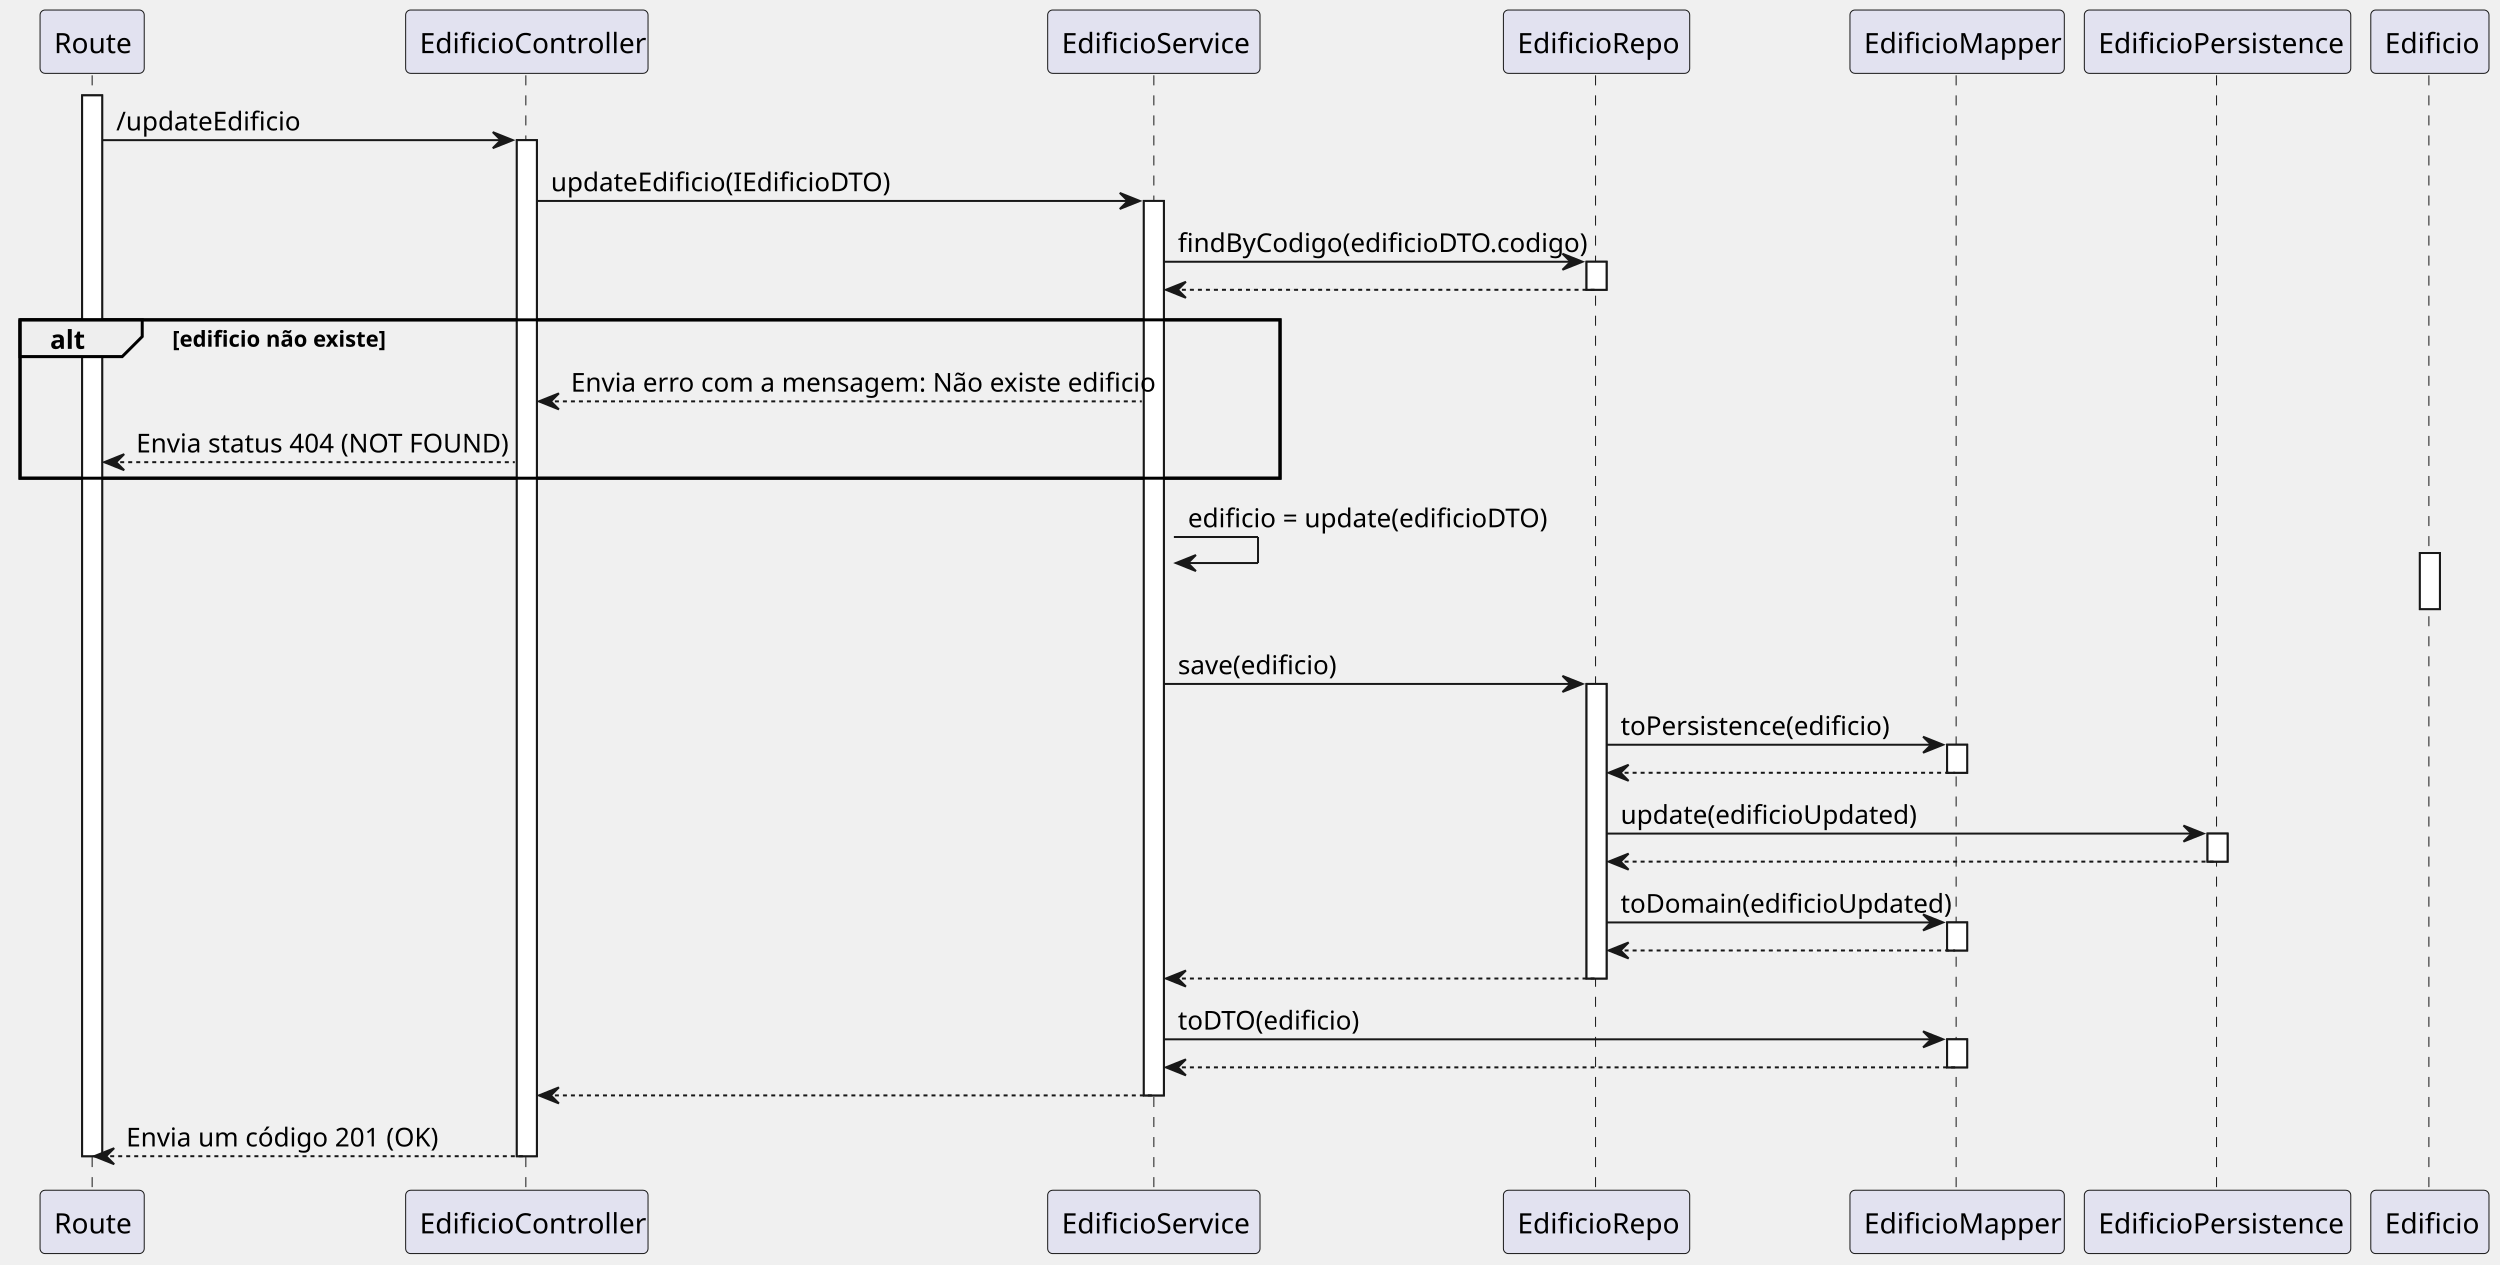
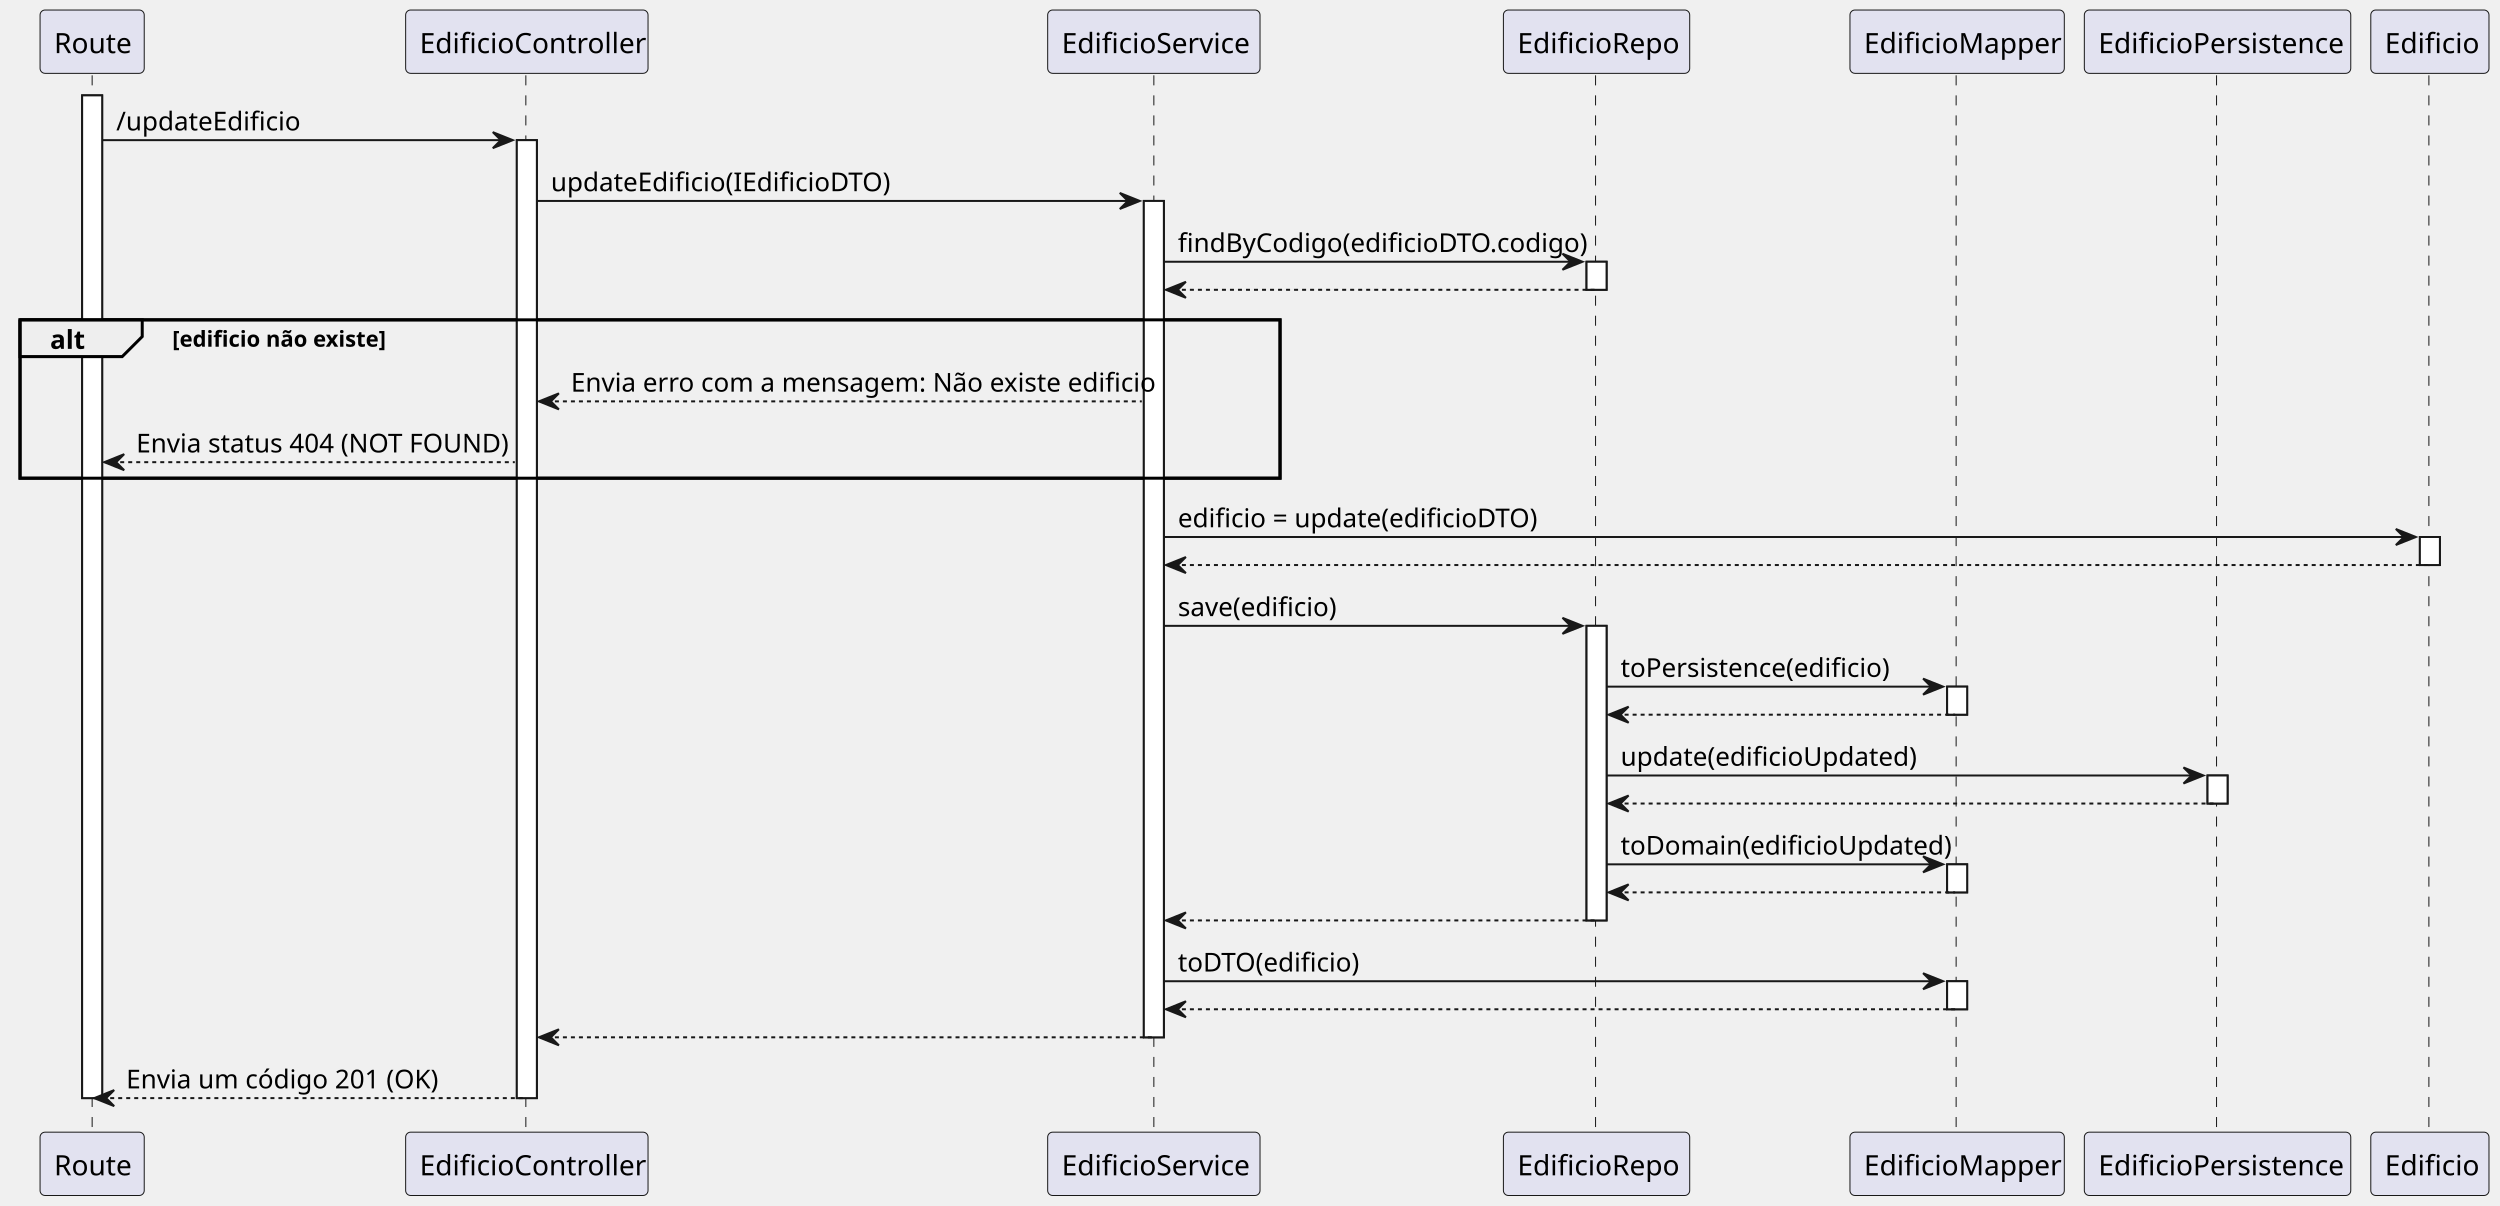
- <svg xmlns="http://www.w3.org/2000/svg" contentStyleType="text/css" height="631px" preserveAspectRatio="none" style="width:1248px;height:631px;background:#FFFFFF;" version="1.1" viewBox="0 0 1248 631" width="1248px" zoomAndPan="magnify">
+ <svg xmlns="http://www.w3.org/2000/svg" contentStyleType="text/css" height="602px" preserveAspectRatio="none" style="width:1248px;height:602px;background:#FFFFFF;" version="1.1" viewBox="0 0 1248 602" width="1248px" zoomAndPan="magnify">
  <defs />
  <g>
-     <rect fill="#FFFFFF" height="529.57" style="stroke:#181818;stroke-width:1.0;" width="10" x="41" y="47.609" />
-     <rect fill="#FFFFFF" height="507.219" style="stroke:#181818;stroke-width:1.0;" width="10" x="258" y="69.961" />
-     <rect fill="#FFFFFF" height="446.516" style="stroke:#181818;stroke-width:1.0;" width="10" x="571" y="100.312" />
+     <rect fill="#FFFFFF" height="500.57" style="stroke:#181818;stroke-width:1.0;" width="10" x="41" y="47.609" />
+     <rect fill="#FFFFFF" height="478.219" style="stroke:#181818;stroke-width:1.0;" width="10" x="258" y="69.961" />
+     <rect fill="#FFFFFF" height="417.516" style="stroke:#181818;stroke-width:1.0;" width="10" x="571" y="100.312" />
    <rect fill="#FFFFFF" height="14" style="stroke:#181818;stroke-width:1.0;" width="10" x="792" y="130.664" />
-     <rect fill="#FFFFFF" height="147.055" style="stroke:#181818;stroke-width:1.0;" width="10" x="792" y="341.422" />
-     <rect fill="#FFFFFF" height="14" style="stroke:#181818;stroke-width:1.0;" width="10" x="972" y="371.773" />
-     <rect fill="#FFFFFF" height="14" style="stroke:#181818;stroke-width:1.0;" width="10" x="972" y="460.477" />
-     <rect fill="#FFFFFF" height="14" style="stroke:#181818;stroke-width:1.0;" width="10" x="972" y="518.828" />
-     <rect fill="#FFFFFF" height="14" style="stroke:#181818;stroke-width:1.0;" width="10" x="1102" y="416.125" />
-     <rect fill="#FFFFFF" height="28" style="stroke:#181818;stroke-width:1.0;" width="10" x="1208" y="276.07" />
+     <rect fill="#FFFFFF" height="147.055" style="stroke:#181818;stroke-width:1.0;" width="10" x="792" y="312.422" />
+     <rect fill="#FFFFFF" height="14" style="stroke:#181818;stroke-width:1.0;" width="10" x="972" y="342.773" />
+     <rect fill="#FFFFFF" height="14" style="stroke:#181818;stroke-width:1.0;" width="10" x="972" y="431.477" />
+     <rect fill="#FFFFFF" height="14" style="stroke:#181818;stroke-width:1.0;" width="10" x="972" y="489.828" />
+     <rect fill="#FFFFFF" height="14" style="stroke:#181818;stroke-width:1.0;" width="10" x="1102" y="387.125" />
+     <rect fill="#FFFFFF" height="14" style="stroke:#181818;stroke-width:1.0;" width="10" x="1208" y="268.07" />
    <rect fill="none" height="79.055" style="stroke:#000000;stroke-width:1.5;" width="629" x="10" y="159.664" />
-     <line style="stroke:#181818;stroke-width:0.5;stroke-dasharray:5.0,5.0;" x1="46" x2="46" y1="37.609" y2="595.18" />
-     <line style="stroke:#181818;stroke-width:0.5;stroke-dasharray:5.0,5.0;" x1="262.5" x2="262.5" y1="37.609" y2="595.18" />
-     <line style="stroke:#181818;stroke-width:0.5;stroke-dasharray:5.0,5.0;" x1="576" x2="576" y1="37.609" y2="595.18" />
-     <line style="stroke:#181818;stroke-width:0.5;stroke-dasharray:5.0,5.0;" x1="796.5" x2="796.5" y1="37.609" y2="595.18" />
-     <line style="stroke:#181818;stroke-width:0.5;stroke-dasharray:5.0,5.0;" x1="976.5" x2="976.5" y1="37.609" y2="595.18" />
-     <line style="stroke:#181818;stroke-width:0.5;stroke-dasharray:5.0,5.0;" x1="1106.5" x2="1106.5" y1="37.609" y2="595.18" />
-     <line style="stroke:#181818;stroke-width:0.5;stroke-dasharray:5.0,5.0;" x1="1212.5" x2="1212.5" y1="37.609" y2="595.18" />
+     <line style="stroke:#181818;stroke-width:0.5;stroke-dasharray:5.0,5.0;" x1="46" x2="46" y1="37.609" y2="566.18" />
+     <line style="stroke:#181818;stroke-width:0.5;stroke-dasharray:5.0,5.0;" x1="262.5" x2="262.5" y1="37.609" y2="566.18" />
+     <line style="stroke:#181818;stroke-width:0.5;stroke-dasharray:5.0,5.0;" x1="576" x2="576" y1="37.609" y2="566.18" />
+     <line style="stroke:#181818;stroke-width:0.5;stroke-dasharray:5.0,5.0;" x1="796.5" x2="796.5" y1="37.609" y2="566.18" />
+     <line style="stroke:#181818;stroke-width:0.5;stroke-dasharray:5.0,5.0;" x1="976.5" x2="976.5" y1="37.609" y2="566.18" />
+     <line style="stroke:#181818;stroke-width:0.5;stroke-dasharray:5.0,5.0;" x1="1106.5" x2="1106.5" y1="37.609" y2="566.18" />
+     <line style="stroke:#181818;stroke-width:0.5;stroke-dasharray:5.0,5.0;" x1="1212.5" x2="1212.5" y1="37.609" y2="566.18" />
    <rect fill="#E2E2F0" height="31.609" rx="2.5" ry="2.5" style="stroke:#181818;stroke-width:0.5;" width="52" x="20" y="5" />
    <text fill="#000000" font-family="sans-serif" font-size="14" lengthAdjust="spacing" textLength="38" x="27" y="26.533">Route</text>
-     <rect fill="#E2E2F0" height="31.609" rx="2.5" ry="2.5" style="stroke:#181818;stroke-width:0.5;" width="52" x="20" y="594.18" />
-     <text fill="#000000" font-family="sans-serif" font-size="14" lengthAdjust="spacing" textLength="38" x="27" y="615.713">Route</text>
+     <rect fill="#E2E2F0" height="31.609" rx="2.5" ry="2.5" style="stroke:#181818;stroke-width:0.5;" width="52" x="20" y="565.18" />
+     <text fill="#000000" font-family="sans-serif" font-size="14" lengthAdjust="spacing" textLength="38" x="27" y="586.713">Route</text>
    <rect fill="#E2E2F0" height="31.609" rx="2.5" ry="2.5" style="stroke:#181818;stroke-width:0.5;" width="121" x="202.5" y="5" />
    <text fill="#000000" font-family="sans-serif" font-size="14" lengthAdjust="spacing" textLength="107" x="209.5" y="26.533">EdificioController</text>
-     <rect fill="#E2E2F0" height="31.609" rx="2.5" ry="2.5" style="stroke:#181818;stroke-width:0.5;" width="121" x="202.5" y="594.18" />
-     <text fill="#000000" font-family="sans-serif" font-size="14" lengthAdjust="spacing" textLength="107" x="209.5" y="615.713">EdificioController</text>
+     <rect fill="#E2E2F0" height="31.609" rx="2.5" ry="2.5" style="stroke:#181818;stroke-width:0.5;" width="121" x="202.5" y="565.18" />
+     <text fill="#000000" font-family="sans-serif" font-size="14" lengthAdjust="spacing" textLength="107" x="209.5" y="586.713">EdificioController</text>
    <rect fill="#E2E2F0" height="31.609" rx="2.5" ry="2.5" style="stroke:#181818;stroke-width:0.5;" width="106" x="523" y="5" />
    <text fill="#000000" font-family="sans-serif" font-size="14" lengthAdjust="spacing" textLength="92" x="530" y="26.533">EdificioService</text>
-     <rect fill="#E2E2F0" height="31.609" rx="2.5" ry="2.5" style="stroke:#181818;stroke-width:0.5;" width="106" x="523" y="594.18" />
-     <text fill="#000000" font-family="sans-serif" font-size="14" lengthAdjust="spacing" textLength="92" x="530" y="615.713">EdificioService</text>
+     <rect fill="#E2E2F0" height="31.609" rx="2.5" ry="2.5" style="stroke:#181818;stroke-width:0.5;" width="106" x="523" y="565.18" />
+     <text fill="#000000" font-family="sans-serif" font-size="14" lengthAdjust="spacing" textLength="92" x="530" y="586.713">EdificioService</text>
    <rect fill="#E2E2F0" height="31.609" rx="2.5" ry="2.5" style="stroke:#181818;stroke-width:0.5;" width="93" x="750.5" y="5" />
    <text fill="#000000" font-family="sans-serif" font-size="14" lengthAdjust="spacing" textLength="79" x="757.5" y="26.533">EdificioRepo</text>
-     <rect fill="#E2E2F0" height="31.609" rx="2.5" ry="2.5" style="stroke:#181818;stroke-width:0.5;" width="93" x="750.5" y="594.18" />
-     <text fill="#000000" font-family="sans-serif" font-size="14" lengthAdjust="spacing" textLength="79" x="757.5" y="615.713">EdificioRepo</text>
+     <rect fill="#E2E2F0" height="31.609" rx="2.5" ry="2.5" style="stroke:#181818;stroke-width:0.5;" width="93" x="750.5" y="565.18" />
+     <text fill="#000000" font-family="sans-serif" font-size="14" lengthAdjust="spacing" textLength="79" x="757.5" y="586.713">EdificioRepo</text>
    <rect fill="#E2E2F0" height="31.609" rx="2.5" ry="2.5" style="stroke:#181818;stroke-width:0.5;" width="107" x="923.5" y="5" />
    <text fill="#000000" font-family="sans-serif" font-size="14" lengthAdjust="spacing" textLength="93" x="930.5" y="26.533">EdificioMapper</text>
-     <rect fill="#E2E2F0" height="31.609" rx="2.5" ry="2.5" style="stroke:#181818;stroke-width:0.5;" width="107" x="923.5" y="594.18" />
-     <text fill="#000000" font-family="sans-serif" font-size="14" lengthAdjust="spacing" textLength="93" x="930.5" y="615.713">EdificioMapper</text>
+     <rect fill="#E2E2F0" height="31.609" rx="2.5" ry="2.5" style="stroke:#181818;stroke-width:0.5;" width="107" x="923.5" y="565.18" />
+     <text fill="#000000" font-family="sans-serif" font-size="14" lengthAdjust="spacing" textLength="93" x="930.5" y="586.713">EdificioMapper</text>
    <rect fill="#E2E2F0" height="31.609" rx="2.5" ry="2.5" style="stroke:#181818;stroke-width:0.5;" width="133" x="1040.5" y="5" />
    <text fill="#000000" font-family="sans-serif" font-size="14" lengthAdjust="spacing" textLength="119" x="1047.5" y="26.533">EdificioPersistence</text>
-     <rect fill="#E2E2F0" height="31.609" rx="2.5" ry="2.5" style="stroke:#181818;stroke-width:0.5;" width="133" x="1040.5" y="594.18" />
-     <text fill="#000000" font-family="sans-serif" font-size="14" lengthAdjust="spacing" textLength="119" x="1047.5" y="615.713">EdificioPersistence</text>
+     <rect fill="#E2E2F0" height="31.609" rx="2.5" ry="2.5" style="stroke:#181818;stroke-width:0.5;" width="133" x="1040.5" y="565.18" />
+     <text fill="#000000" font-family="sans-serif" font-size="14" lengthAdjust="spacing" textLength="119" x="1047.5" y="586.713">EdificioPersistence</text>
    <rect fill="#E2E2F0" height="31.609" rx="2.5" ry="2.5" style="stroke:#181818;stroke-width:0.5;" width="59" x="1183.5" y="5" />
    <text fill="#000000" font-family="sans-serif" font-size="14" lengthAdjust="spacing" textLength="45" x="1190.5" y="26.533">Edificio</text>
-     <rect fill="#E2E2F0" height="31.609" rx="2.5" ry="2.5" style="stroke:#181818;stroke-width:0.5;" width="59" x="1183.5" y="594.18" />
-     <text fill="#000000" font-family="sans-serif" font-size="14" lengthAdjust="spacing" textLength="45" x="1190.5" y="615.713">Edificio</text>
-     <rect fill="#FFFFFF" height="529.57" style="stroke:#181818;stroke-width:1.0;" width="10" x="41" y="47.609" />
-     <rect fill="#FFFFFF" height="507.219" style="stroke:#181818;stroke-width:1.0;" width="10" x="258" y="69.961" />
-     <rect fill="#FFFFFF" height="446.516" style="stroke:#181818;stroke-width:1.0;" width="10" x="571" y="100.312" />
+     <rect fill="#E2E2F0" height="31.609" rx="2.5" ry="2.5" style="stroke:#181818;stroke-width:0.5;" width="59" x="1183.5" y="565.18" />
+     <text fill="#000000" font-family="sans-serif" font-size="14" lengthAdjust="spacing" textLength="45" x="1190.5" y="586.713">Edificio</text>
+     <rect fill="#FFFFFF" height="500.57" style="stroke:#181818;stroke-width:1.0;" width="10" x="41" y="47.609" />
+     <rect fill="#FFFFFF" height="478.219" style="stroke:#181818;stroke-width:1.0;" width="10" x="258" y="69.961" />
+     <rect fill="#FFFFFF" height="417.516" style="stroke:#181818;stroke-width:1.0;" width="10" x="571" y="100.312" />
    <rect fill="#FFFFFF" height="14" style="stroke:#181818;stroke-width:1.0;" width="10" x="792" y="130.664" />
-     <rect fill="#FFFFFF" height="147.055" style="stroke:#181818;stroke-width:1.0;" width="10" x="792" y="341.422" />
-     <rect fill="#FFFFFF" height="14" style="stroke:#181818;stroke-width:1.0;" width="10" x="972" y="371.773" />
-     <rect fill="#FFFFFF" height="14" style="stroke:#181818;stroke-width:1.0;" width="10" x="972" y="460.477" />
-     <rect fill="#FFFFFF" height="14" style="stroke:#181818;stroke-width:1.0;" width="10" x="972" y="518.828" />
-     <rect fill="#FFFFFF" height="14" style="stroke:#181818;stroke-width:1.0;" width="10" x="1102" y="416.125" />
-     <rect fill="#FFFFFF" height="28" style="stroke:#181818;stroke-width:1.0;" width="10" x="1208" y="276.07" />
+     <rect fill="#FFFFFF" height="147.055" style="stroke:#181818;stroke-width:1.0;" width="10" x="792" y="312.422" />
+     <rect fill="#FFFFFF" height="14" style="stroke:#181818;stroke-width:1.0;" width="10" x="972" y="342.773" />
+     <rect fill="#FFFFFF" height="14" style="stroke:#181818;stroke-width:1.0;" width="10" x="972" y="431.477" />
+     <rect fill="#FFFFFF" height="14" style="stroke:#181818;stroke-width:1.0;" width="10" x="972" y="489.828" />
+     <rect fill="#FFFFFF" height="14" style="stroke:#181818;stroke-width:1.0;" width="10" x="1102" y="387.125" />
+     <rect fill="#FFFFFF" height="14" style="stroke:#181818;stroke-width:1.0;" width="10" x="1208" y="268.07" />
    <polygon fill="#181818" points="246,65.961,256,69.961,246,73.961,250,69.961" style="stroke:#181818;stroke-width:1.0;" />
    <line style="stroke:#181818;stroke-width:1.0;" x1="51" x2="252" y1="69.961" y2="69.961" />
    <text fill="#000000" font-family="sans-serif" font-size="13" lengthAdjust="spacing" textLength="85" x="58" y="65.105">/updateEdificio</text>
    <polygon fill="#181818" points="559,96.312,569,100.312,559,104.312,563,100.312" style="stroke:#181818;stroke-width:1.0;" />
    <line style="stroke:#181818;stroke-width:1.0;" x1="268" x2="565" y1="100.312" y2="100.312" />
    <text fill="#000000" font-family="sans-serif" font-size="13" lengthAdjust="spacing" textLength="160" x="275" y="95.456">updateEdificio(IEdificioDTO)</text>
    <polygon fill="#181818" points="780,126.664,790,130.664,780,134.664,784,130.664" style="stroke:#181818;stroke-width:1.0;" />
    <line style="stroke:#181818;stroke-width:1.0;" x1="581" x2="786" y1="130.664" y2="130.664" />
    <text fill="#000000" font-family="sans-serif" font-size="13" lengthAdjust="spacing" textLength="192" x="588" y="125.808">findByCodigo(edificioDTO.codigo)</text>
    <polygon fill="#181818" points="592,140.664,582,144.664,592,148.664,588,144.664" style="stroke:#181818;stroke-width:1.0;" />
    <line style="stroke:#181818;stroke-width:1.0;stroke-dasharray:2.0,2.0;" x1="586" x2="796" y1="144.664" y2="144.664" />
    <path d="M10,159.664 L71,159.664 L71,168.016 L61,178.016 L10,178.016 L10,159.664 " fill="#EEEEEE" style="stroke:#000000;stroke-width:1.5;" />
    <rect fill="none" height="79.055" style="stroke:#000000;stroke-width:1.5;" width="629" x="10" y="159.664" />
    <text fill="#000000" font-family="sans-serif" font-size="13" font-weight="bold" lengthAdjust="spacing" textLength="16" x="25" y="174.159">alt</text>
    <text fill="#000000" font-family="sans-serif" font-size="11" font-weight="bold" lengthAdjust="spacing" textLength="108" x="86" y="173.083">[edificio não existe]</text>
    <polygon fill="#181818" points="279,196.367,269,200.367,279,204.367,275,200.367" style="stroke:#181818;stroke-width:1.0;" />
    <line style="stroke:#181818;stroke-width:1.0;stroke-dasharray:2.0,2.0;" x1="273" x2="570" y1="200.367" y2="200.367" />
    <text fill="#000000" font-family="sans-serif" font-size="13" lengthAdjust="spacing" textLength="279" x="285" y="195.511">Envia erro com a mensagem: Não existe edificio</text>
    <polygon fill="#181818" points="62,226.719,52,230.719,62,234.719,58,230.719" style="stroke:#181818;stroke-width:1.0;" />
    <line style="stroke:#181818;stroke-width:1.0;stroke-dasharray:2.0,2.0;" x1="56" x2="257" y1="230.719" y2="230.719" />
    <text fill="#000000" font-family="sans-serif" font-size="13" lengthAdjust="spacing" textLength="183" x="68" y="225.862">Envia status 404 (NOT FOUND)</text>
-     <line style="stroke:#181818;stroke-width:1.0;" x1="586" x2="628" y1="268.07" y2="268.07" />
-     <line style="stroke:#181818;stroke-width:1.0;" x1="628" x2="628" y1="268.07" y2="281.07" />
-     <line style="stroke:#181818;stroke-width:1.0;" x1="587" x2="628" y1="281.07" y2="281.07" />
-     <polygon fill="#181818" points="597,277.07,587,281.07,597,285.07,593,281.07" style="stroke:#181818;stroke-width:1.0;" />
-     <text fill="#000000" font-family="sans-serif" font-size="13" lengthAdjust="spacing" textLength="169" x="593" y="263.214">edificio = update(edificioDTO)</text>
-     <polygon fill="#181818" points="780,337.422,790,341.422,780,345.422,784,341.422" style="stroke:#181818;stroke-width:1.0;" />
-     <line style="stroke:#181818;stroke-width:1.0;" x1="581" x2="786" y1="341.422" y2="341.422" />
-     <text fill="#000000" font-family="sans-serif" font-size="13" lengthAdjust="spacing" textLength="74" x="588" y="336.565">save(edificio)</text>
-     <polygon fill="#181818" points="960,367.773,970,371.773,960,375.773,964,371.773" style="stroke:#181818;stroke-width:1.0;" />
-     <line style="stroke:#181818;stroke-width:1.0;" x1="802" x2="966" y1="371.773" y2="371.773" />
-     <text fill="#000000" font-family="sans-serif" font-size="13" lengthAdjust="spacing" textLength="128" x="809" y="366.917">toPersistence(edificio)</text>
-     <polygon fill="#181818" points="813,381.773,803,385.773,813,389.773,809,385.773" style="stroke:#181818;stroke-width:1.0;" />
-     <line style="stroke:#181818;stroke-width:1.0;stroke-dasharray:2.0,2.0;" x1="807" x2="976" y1="385.773" y2="385.773" />
-     <polygon fill="#181818" points="1090,412.125,1100,416.125,1090,420.125,1094,416.125" style="stroke:#181818;stroke-width:1.0;" />
-     <line style="stroke:#181818;stroke-width:1.0;" x1="802" x2="1096" y1="416.125" y2="416.125" />
-     <text fill="#000000" font-family="sans-serif" font-size="13" lengthAdjust="spacing" textLength="135" x="809" y="411.269">update(edificioUpdated)</text>
-     <polygon fill="#181818" points="813,426.125,803,430.125,813,434.125,809,430.125" style="stroke:#181818;stroke-width:1.0;" />
-     <line style="stroke:#181818;stroke-width:1.0;stroke-dasharray:2.0,2.0;" x1="807" x2="1106" y1="430.125" y2="430.125" />
-     <polygon fill="#181818" points="960,456.477,970,460.477,960,464.477,964,460.477" style="stroke:#181818;stroke-width:1.0;" />
-     <line style="stroke:#181818;stroke-width:1.0;" x1="802" x2="966" y1="460.477" y2="460.477" />
-     <text fill="#000000" font-family="sans-serif" font-size="13" lengthAdjust="spacing" textLength="151" x="809" y="455.62">toDomain(edificioUpdated)</text>
-     <polygon fill="#181818" points="813,470.477,803,474.477,813,478.477,809,474.477" style="stroke:#181818;stroke-width:1.0;" />
-     <line style="stroke:#181818;stroke-width:1.0;stroke-dasharray:2.0,2.0;" x1="807" x2="976" y1="474.477" y2="474.477" />
-     <polygon fill="#181818" points="592,484.477,582,488.477,592,492.477,588,488.477" style="stroke:#181818;stroke-width:1.0;" />
-     <line style="stroke:#181818;stroke-width:1.0;stroke-dasharray:2.0,2.0;" x1="586" x2="796" y1="488.477" y2="488.477" />
-     <polygon fill="#181818" points="960,514.828,970,518.828,960,522.828,964,518.828" style="stroke:#181818;stroke-width:1.0;" />
-     <line style="stroke:#181818;stroke-width:1.0;" x1="581" x2="966" y1="518.828" y2="518.828" />
-     <text fill="#000000" font-family="sans-serif" font-size="13" lengthAdjust="spacing" textLength="85" x="588" y="513.972">toDTO(edificio)</text>
-     <polygon fill="#181818" points="592,528.828,582,532.828,592,536.828,588,532.828" style="stroke:#181818;stroke-width:1.0;" />
-     <line style="stroke:#181818;stroke-width:1.0;stroke-dasharray:2.0,2.0;" x1="586" x2="976" y1="532.828" y2="532.828" />
-     <polygon fill="#181818" points="279,542.828,269,546.828,279,550.828,275,546.828" style="stroke:#181818;stroke-width:1.0;" />
-     <line style="stroke:#181818;stroke-width:1.0;stroke-dasharray:2.0,2.0;" x1="273" x2="575" y1="546.828" y2="546.828" />
-     <polygon fill="#181818" points="57,573.18,47,577.18,57,581.18,53,577.18" style="stroke:#181818;stroke-width:1.0;" />
-     <line style="stroke:#181818;stroke-width:1.0;stroke-dasharray:2.0,2.0;" x1="51" x2="262" y1="577.18" y2="577.18" />
-     <text fill="#000000" font-family="sans-serif" font-size="13" lengthAdjust="spacing" textLength="151" x="63" y="572.323">Envia um código 201 (OK)</text>
+     <polygon fill="#181818" points="1196,264.07,1206,268.07,1196,272.07,1200,268.07" style="stroke:#181818;stroke-width:1.0;" />
+     <line style="stroke:#181818;stroke-width:1.0;" x1="581" x2="1202" y1="268.07" y2="268.07" />
+     <text fill="#000000" font-family="sans-serif" font-size="13" lengthAdjust="spacing" textLength="169" x="588" y="263.214">edificio = update(edificioDTO)</text>
+     <polygon fill="#181818" points="592,278.07,582,282.07,592,286.07,588,282.07" style="stroke:#181818;stroke-width:1.0;" />
+     <line style="stroke:#181818;stroke-width:1.0;stroke-dasharray:2.0,2.0;" x1="586" x2="1212" y1="282.07" y2="282.07" />
+     <polygon fill="#181818" points="780,308.422,790,312.422,780,316.422,784,312.422" style="stroke:#181818;stroke-width:1.0;" />
+     <line style="stroke:#181818;stroke-width:1.0;" x1="581" x2="786" y1="312.422" y2="312.422" />
+     <text fill="#000000" font-family="sans-serif" font-size="13" lengthAdjust="spacing" textLength="74" x="588" y="307.565">save(edificio)</text>
+     <polygon fill="#181818" points="960,338.773,970,342.773,960,346.773,964,342.773" style="stroke:#181818;stroke-width:1.0;" />
+     <line style="stroke:#181818;stroke-width:1.0;" x1="802" x2="966" y1="342.773" y2="342.773" />
+     <text fill="#000000" font-family="sans-serif" font-size="13" lengthAdjust="spacing" textLength="128" x="809" y="337.917">toPersistence(edificio)</text>
+     <polygon fill="#181818" points="813,352.773,803,356.773,813,360.773,809,356.773" style="stroke:#181818;stroke-width:1.0;" />
+     <line style="stroke:#181818;stroke-width:1.0;stroke-dasharray:2.0,2.0;" x1="807" x2="976" y1="356.773" y2="356.773" />
+     <polygon fill="#181818" points="1090,383.125,1100,387.125,1090,391.125,1094,387.125" style="stroke:#181818;stroke-width:1.0;" />
+     <line style="stroke:#181818;stroke-width:1.0;" x1="802" x2="1096" y1="387.125" y2="387.125" />
+     <text fill="#000000" font-family="sans-serif" font-size="13" lengthAdjust="spacing" textLength="135" x="809" y="382.269">update(edificioUpdated)</text>
+     <polygon fill="#181818" points="813,397.125,803,401.125,813,405.125,809,401.125" style="stroke:#181818;stroke-width:1.0;" />
+     <line style="stroke:#181818;stroke-width:1.0;stroke-dasharray:2.0,2.0;" x1="807" x2="1106" y1="401.125" y2="401.125" />
+     <polygon fill="#181818" points="960,427.477,970,431.477,960,435.477,964,431.477" style="stroke:#181818;stroke-width:1.0;" />
+     <line style="stroke:#181818;stroke-width:1.0;" x1="802" x2="966" y1="431.477" y2="431.477" />
+     <text fill="#000000" font-family="sans-serif" font-size="13" lengthAdjust="spacing" textLength="151" x="809" y="426.62">toDomain(edificioUpdated)</text>
+     <polygon fill="#181818" points="813,441.477,803,445.477,813,449.477,809,445.477" style="stroke:#181818;stroke-width:1.0;" />
+     <line style="stroke:#181818;stroke-width:1.0;stroke-dasharray:2.0,2.0;" x1="807" x2="976" y1="445.477" y2="445.477" />
+     <polygon fill="#181818" points="592,455.477,582,459.477,592,463.477,588,459.477" style="stroke:#181818;stroke-width:1.0;" />
+     <line style="stroke:#181818;stroke-width:1.0;stroke-dasharray:2.0,2.0;" x1="586" x2="796" y1="459.477" y2="459.477" />
+     <polygon fill="#181818" points="960,485.828,970,489.828,960,493.828,964,489.828" style="stroke:#181818;stroke-width:1.0;" />
+     <line style="stroke:#181818;stroke-width:1.0;" x1="581" x2="966" y1="489.828" y2="489.828" />
+     <text fill="#000000" font-family="sans-serif" font-size="13" lengthAdjust="spacing" textLength="85" x="588" y="484.972">toDTO(edificio)</text>
+     <polygon fill="#181818" points="592,499.828,582,503.828,592,507.828,588,503.828" style="stroke:#181818;stroke-width:1.0;" />
+     <line style="stroke:#181818;stroke-width:1.0;stroke-dasharray:2.0,2.0;" x1="586" x2="976" y1="503.828" y2="503.828" />
+     <polygon fill="#181818" points="279,513.828,269,517.828,279,521.828,275,517.828" style="stroke:#181818;stroke-width:1.0;" />
+     <line style="stroke:#181818;stroke-width:1.0;stroke-dasharray:2.0,2.0;" x1="273" x2="575" y1="517.828" y2="517.828" />
+     <polygon fill="#181818" points="57,544.18,47,548.18,57,552.18,53,548.18" style="stroke:#181818;stroke-width:1.0;" />
+     <line style="stroke:#181818;stroke-width:1.0;stroke-dasharray:2.0,2.0;" x1="51" x2="262" y1="548.18" y2="548.18" />
+     <text fill="#000000" font-family="sans-serif" font-size="13" lengthAdjust="spacing" textLength="151" x="63" y="543.323">Envia um código 201 (OK)</text>
  </g>
</svg>
